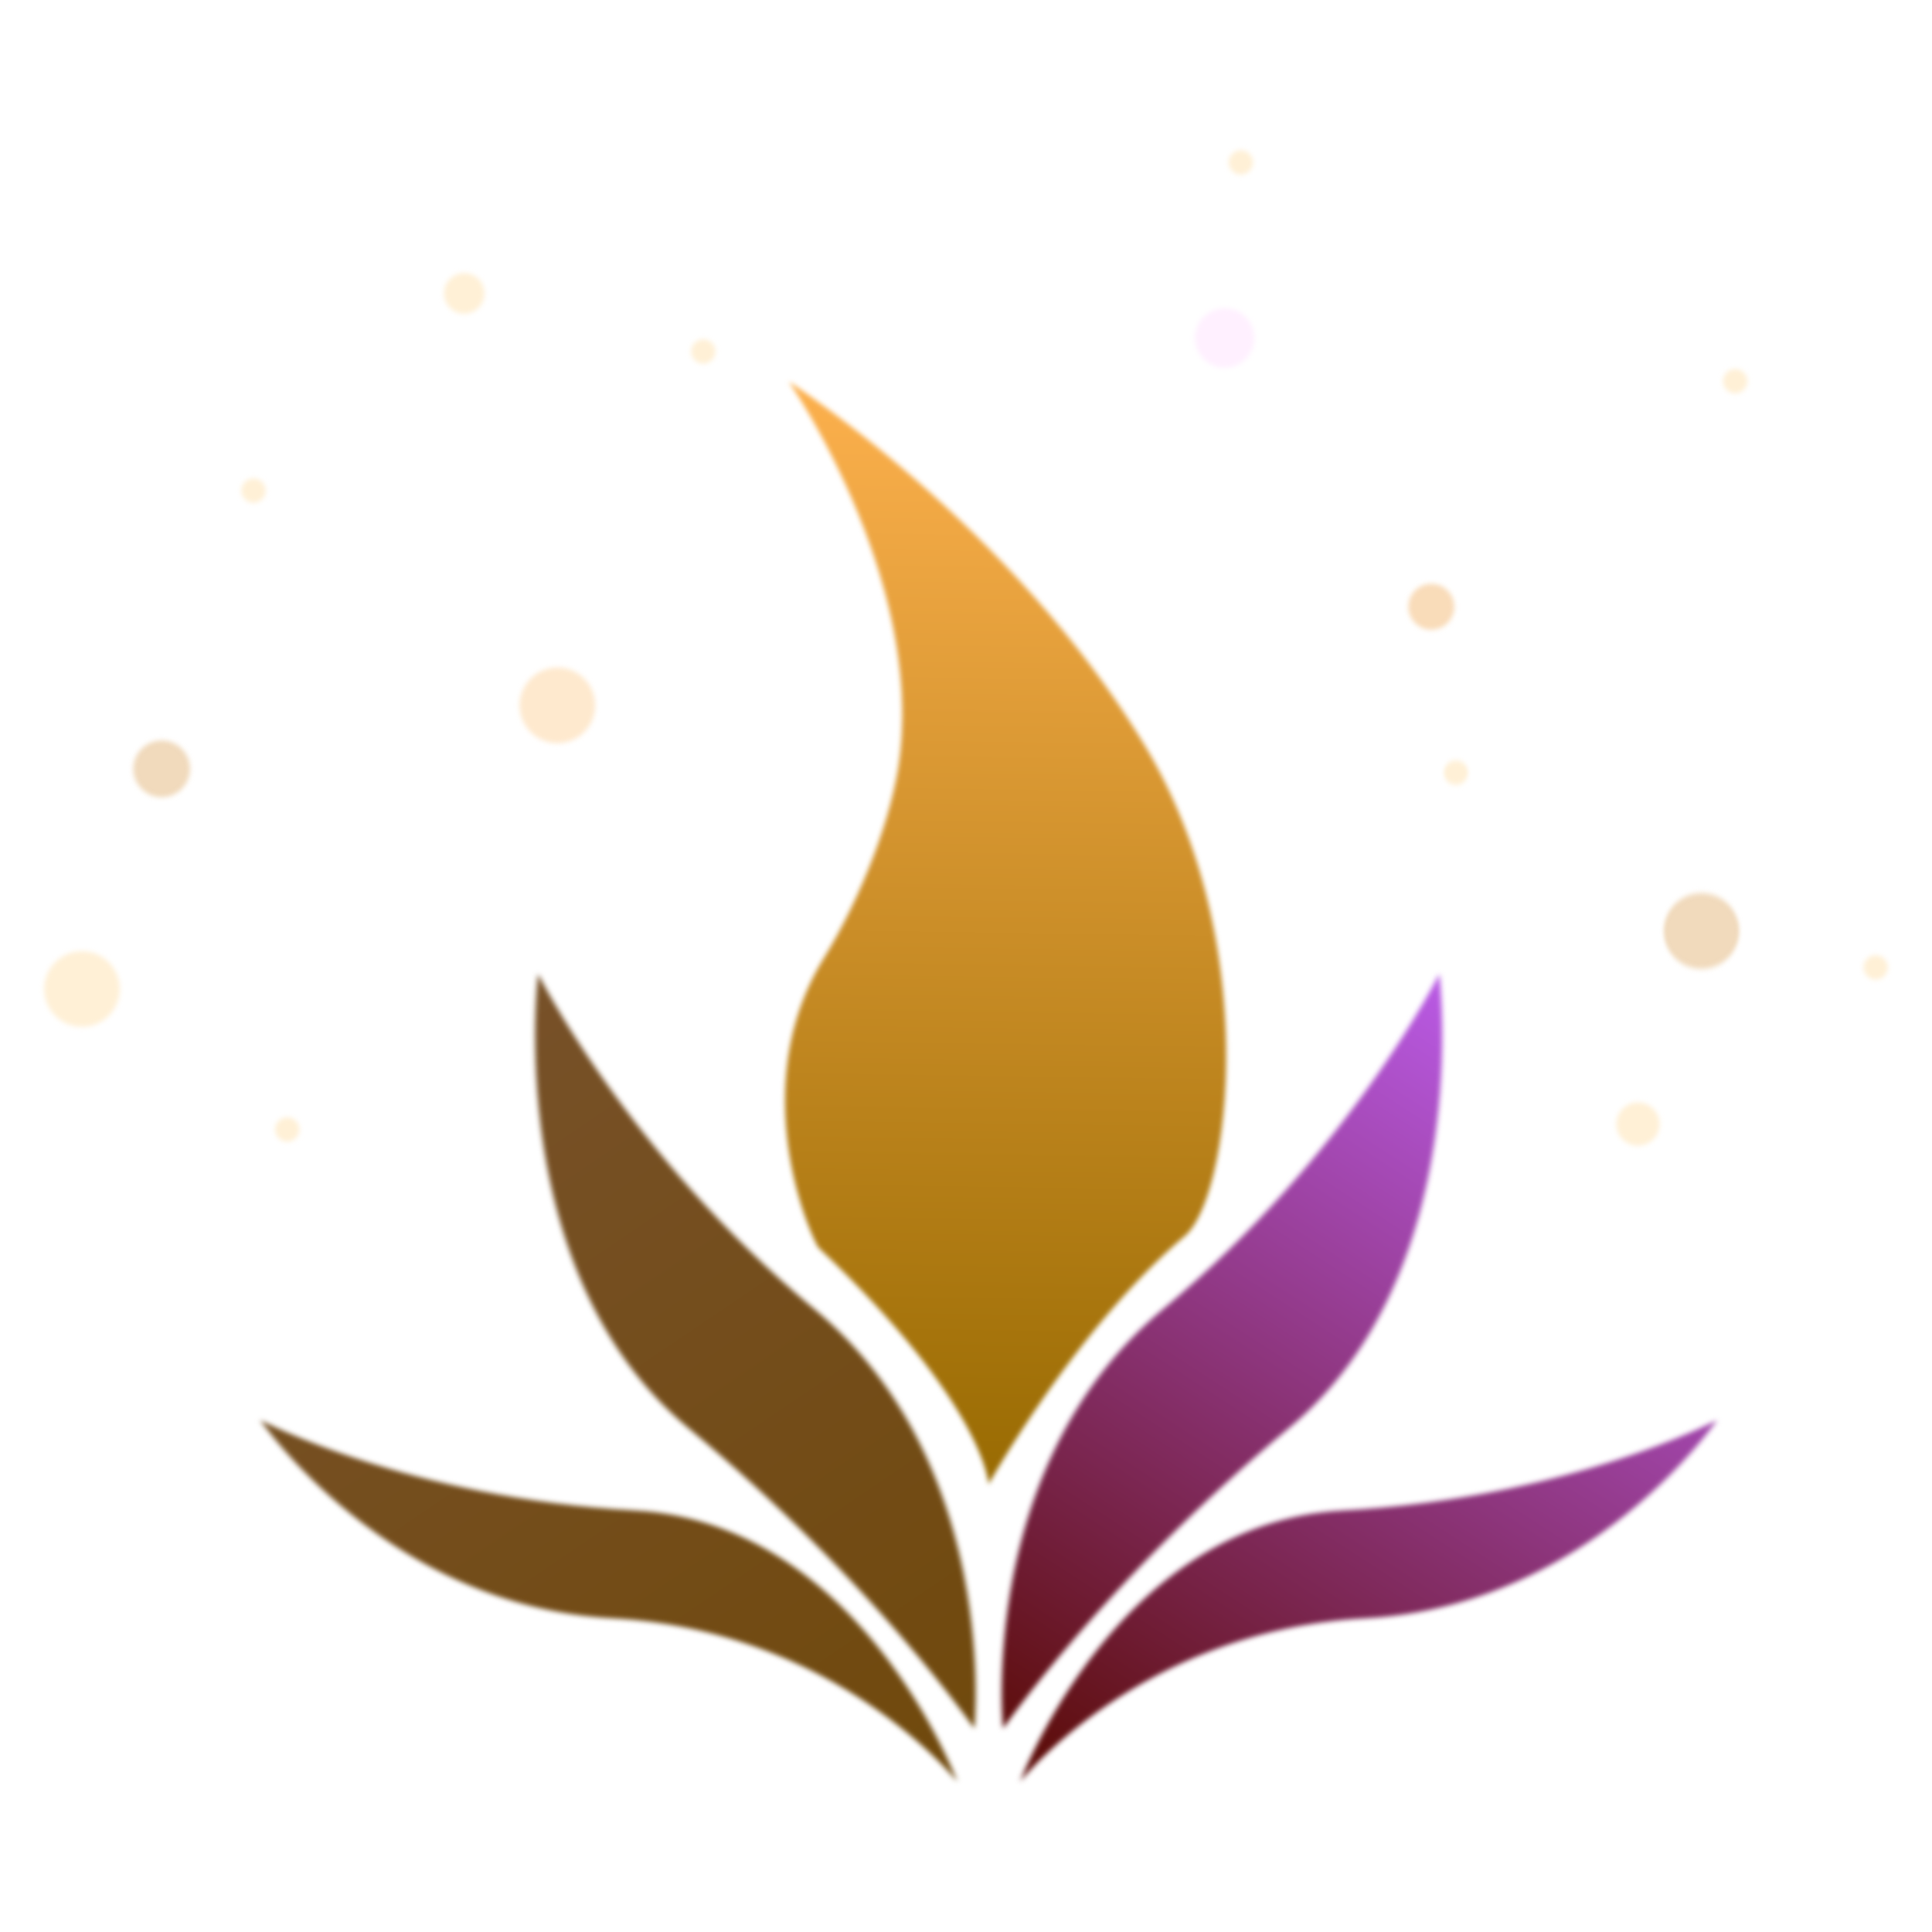
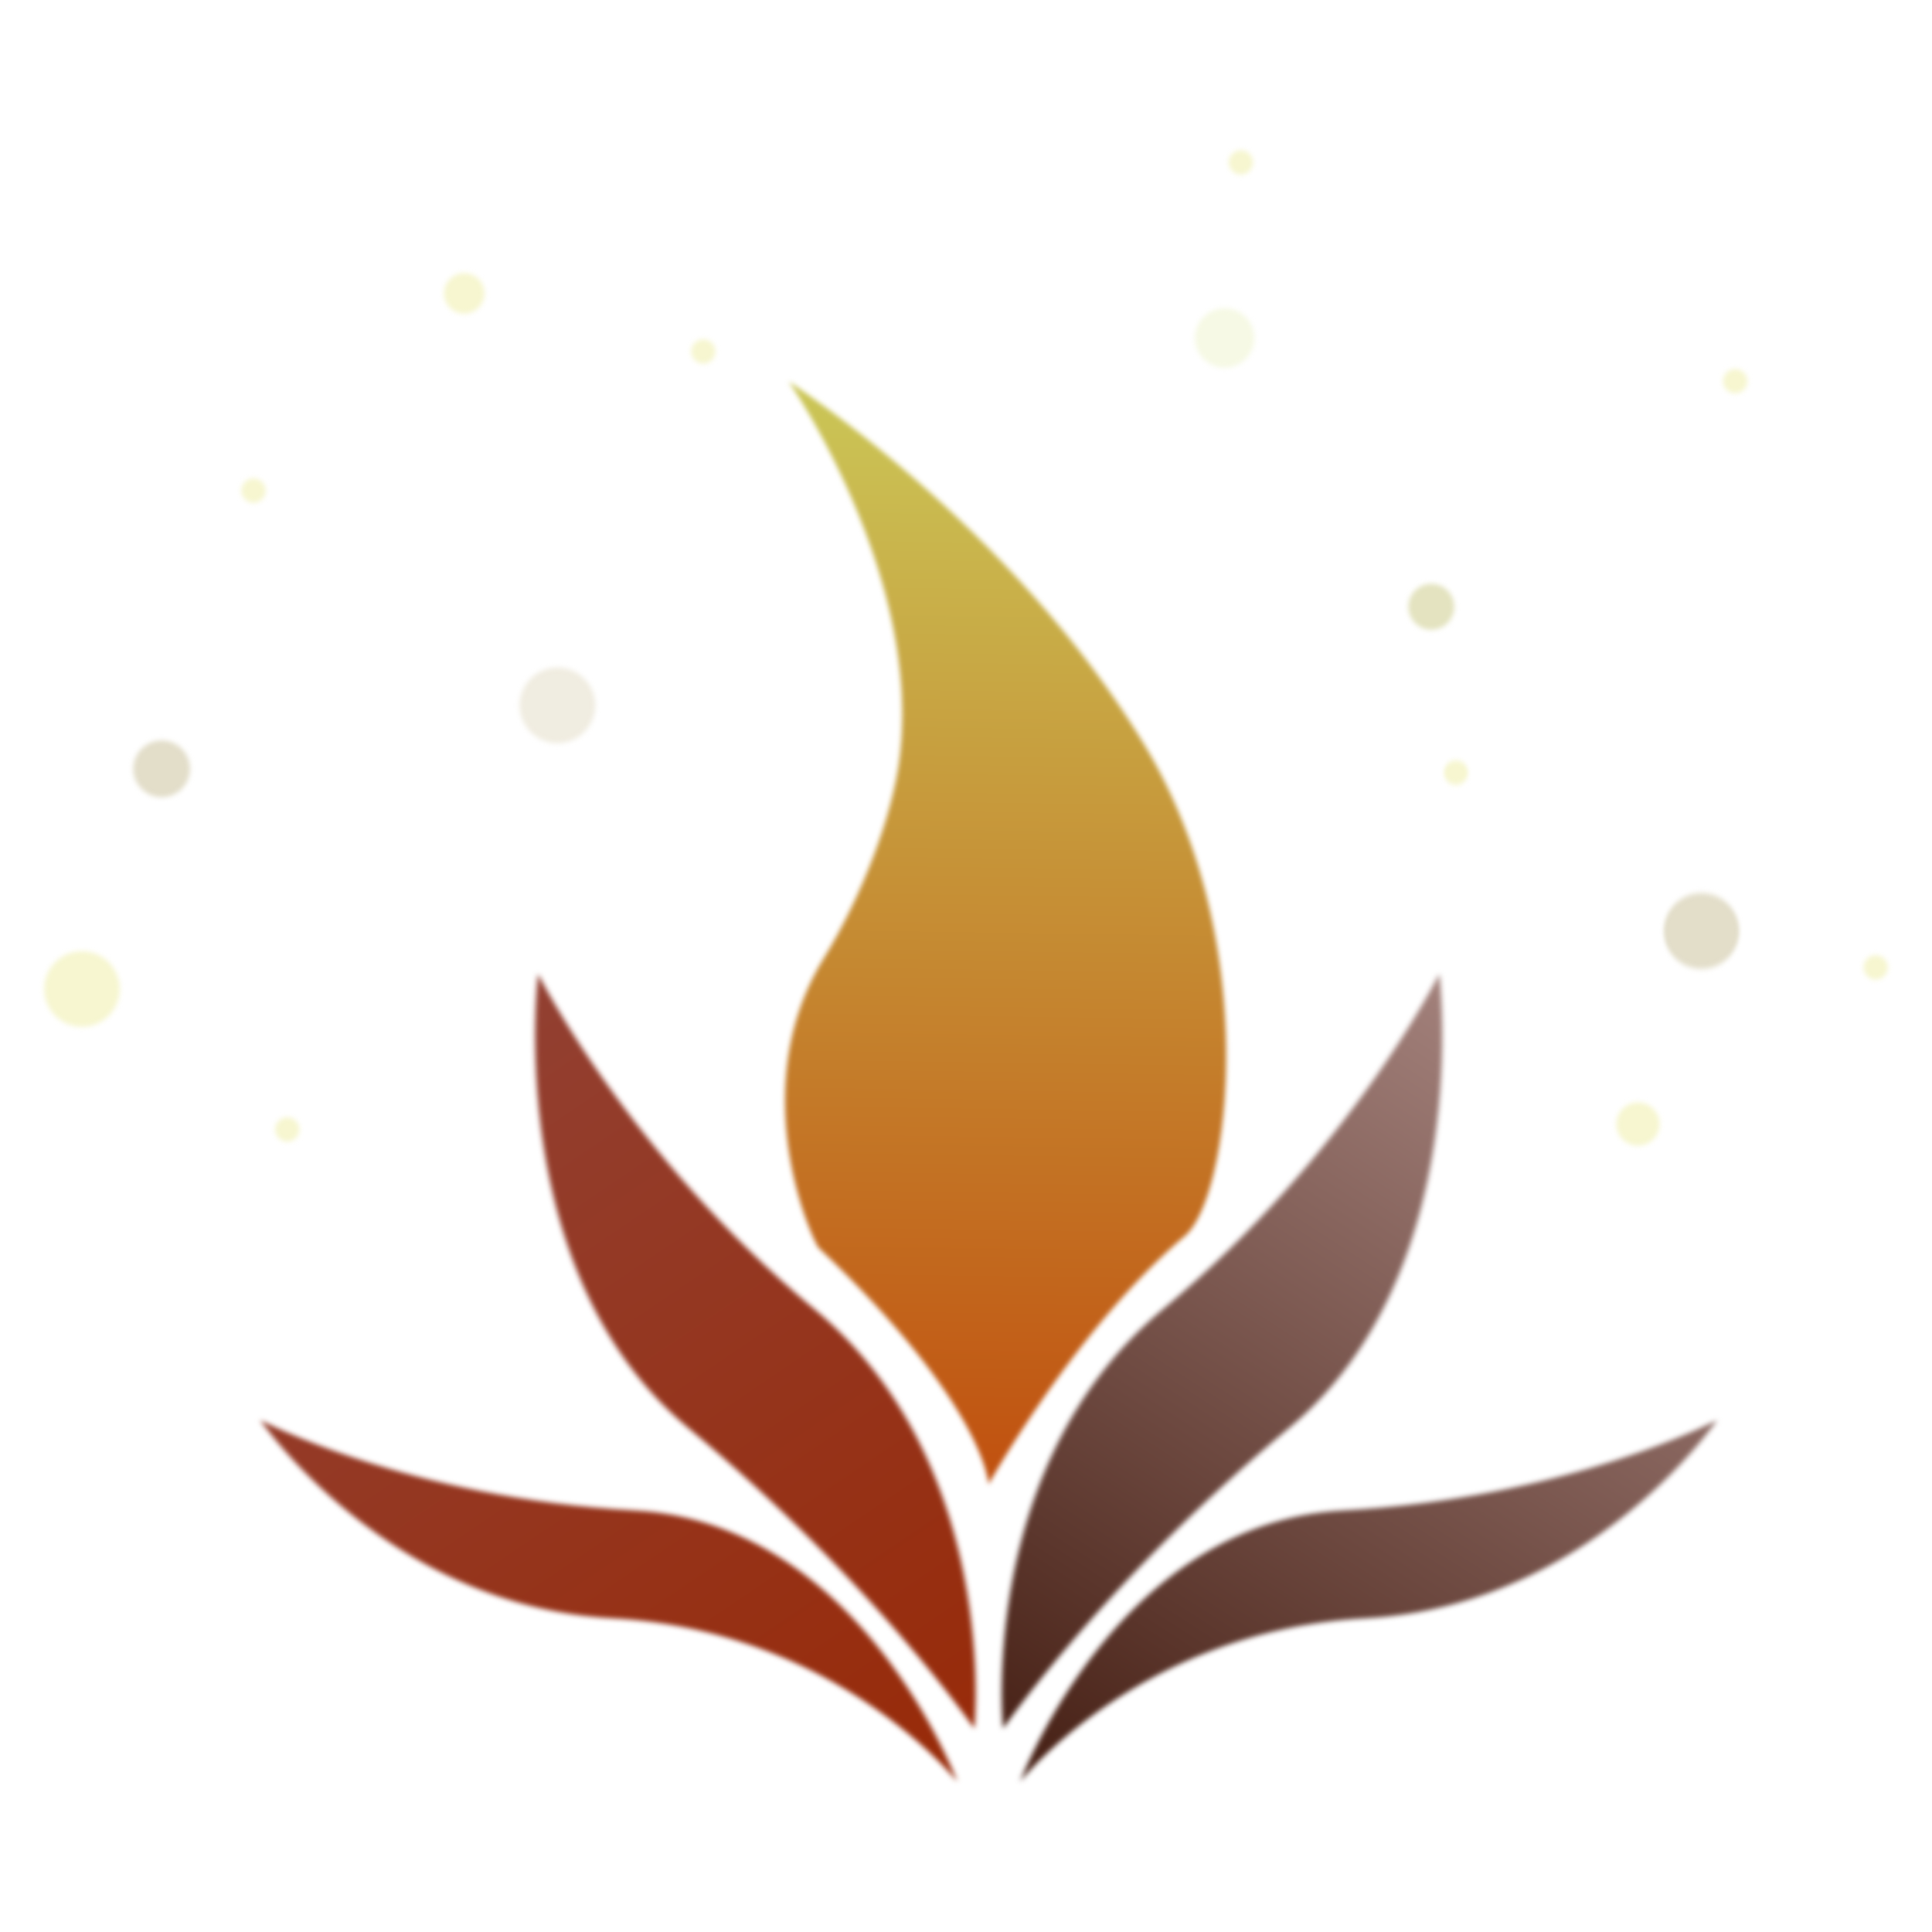
<svg xmlns="http://www.w3.org/2000/svg" xmlns:xlink="http://www.w3.org/1999/xlink" width="200px" height="200px" viewBox="0 0 200 200" version="1.1" id="svg5" xml:space="preserve">
  <defs id="defs2">
    <linearGradient id="linearGradient37053">
-       <stop style="stop-color: rgb(196, 99, 255); stop-opacity: 1;" offset="0" id="stop37049" />
-       <stop style="stop-color: rgb(94, 14, 12); stop-opacity: 1;" offset="0.997" id="stop37051" />
+       <stop style="stop-color: rgb(173, 140, 135); stop-opacity: 1;" offset="0" id="stop37049" />
+       <stop style="stop-color: rgb(73, 35, 24); stop-opacity: 1;" offset="0.997" id="stop37051" />
    </linearGradient>
    <linearGradient id="linearGradient35423">
-       <stop style="stop-color: rgb(120, 82, 45); stop-opacity: 1;" offset="0" id="stop35419" />
-       <stop style="stop-color: rgb(112, 73, 12); stop-opacity: 1;" offset="1" id="stop35421" />
+       <stop style="stop-color: rgb(145, 67, 56); stop-opacity: 1;" offset="0" id="stop35419" />
+       <stop style="stop-color: rgb(152, 42, 8); stop-opacity: 1;" offset="1" id="stop35421" />
    </linearGradient>
    <linearGradient id="linearGradient25761">
-       <stop style="stop-color: rgb(240, 191, 255); stop-opacity: 1;" offset="0" id="stop25757" />
-       <stop style="stop-color: rgb(0, 74, 24); stop-opacity: 1;" offset="1" id="stop25759" />
+       <stop style="stop-color: rgb(194, 221, 49); stop-opacity: 1;" offset="0" id="stop25757" />
+       <stop style="stop-color: rgb(31, 72, 0); stop-opacity: 1;" offset="1" id="stop25759" />
    </linearGradient>
    <linearGradient id="linearGradient24950">
-       <stop style="stop-color: rgb(0, 143, 95); stop-opacity: 1;" offset="0" id="stop24946" />
-       <stop style="stop-color: rgb(0, 69, 30); stop-opacity: 1;" offset="0.997" id="stop24948" />
+       <stop style="stop-color: rgb(143, 119, 115); stop-opacity: 1;" offset="0" id="stop24946" />
+       <stop style="stop-color: rgb(63, 60, 35); stop-opacity: 1;" offset="0.997" id="stop24948" />
    </linearGradient>
    <linearGradient id="linearGradient22243">
-       <stop style="stop-color: rgb(255, 178, 79); stop-opacity: 1;" offset="0" id="stop22239" />
-       <stop style="stop-color: rgb(150, 105, 0); stop-opacity: 1;" offset="1" id="stop22241" />
+       <stop style="stop-color: rgb(203, 202, 89); stop-opacity: 1;" offset="0" id="stop22239" />
+       <stop style="stop-color: rgb(192, 77, 13); stop-opacity: 1;" offset="1" id="stop22241" />
    </linearGradient>
    <filter style="color-interpolation-filters:sRGB" id="filter12273" x="-0.014" y="-0.005" width="1.027" height="1.011">
      <feGaussianBlur stdDeviation="0.259" id="feGaussianBlur12275" />
    </filter>
    <filter style="color-interpolation-filters:sRGB" id="filter12277" x="-0.009" y="-0.007" width="1.018" height="1.014">
      <feGaussianBlur stdDeviation="0.096" id="feGaussianBlur12279" />
    </filter>
    <filter style="color-interpolation-filters:sRGB" id="filter12281" x="-0.009" y="-0.007" width="1.018" height="1.014">
      <feGaussianBlur stdDeviation="0.096" id="feGaussianBlur12283" />
    </filter>
    <filter style="color-interpolation-filters:sRGB" id="filter12285" x="-0.247" y="-0.247" width="1.493" height="1.493">
      <feGaussianBlur stdDeviation="0.259" id="feGaussianBlur12287" />
    </filter>
    <filter style="color-interpolation-filters:sRGB" id="filter12289" x="-0.247" y="-0.247" width="1.493" height="1.493">
      <feGaussianBlur stdDeviation="0.259" id="feGaussianBlur12291" />
    </filter>
    <filter style="color-interpolation-filters:sRGB" id="filter12293" x="-0.247" y="-0.247" width="1.493" height="1.493">
      <feGaussianBlur stdDeviation="0.259" id="feGaussianBlur12295" />
    </filter>
    <filter style="color-interpolation-filters:sRGB" id="filter12297" x="-0.247" y="-0.247" width="1.493" height="1.493">
      <feGaussianBlur stdDeviation="0.259" id="feGaussianBlur12299" />
    </filter>
    <filter style="color-interpolation-filters:sRGB" id="filter12301" x="-0.247" y="-0.247" width="1.493" height="1.493">
      <feGaussianBlur stdDeviation="0.259" id="feGaussianBlur12303" />
    </filter>
    <filter style="color-interpolation-filters:sRGB" id="filter12305" x="-0.247" y="-0.247" width="1.493" height="1.493">
      <feGaussianBlur stdDeviation="0.259" id="feGaussianBlur12307" />
    </filter>
    <filter style="color-interpolation-filters:sRGB" id="filter12309" x="-0.247" y="-0.247" width="1.493" height="1.493">
      <feGaussianBlur stdDeviation="0.259" id="feGaussianBlur12311" />
    </filter>
    <filter style="color-interpolation-filters:sRGB" id="filter12313" x="-0.139" y="-0.139" width="1.277" height="1.277">
      <feGaussianBlur stdDeviation="0.259" id="feGaussianBlur12315" />
    </filter>
    <filter style="color-interpolation-filters:sRGB" id="filter12317" x="-0.079" y="-0.079" width="1.159" height="1.159">
      <feGaussianBlur stdDeviation="0.259" id="feGaussianBlur12319" />
    </filter>
    <filter style="color-interpolation-filters:sRGB" id="filter12321" x="-0.131" y="-0.131" width="1.261" height="1.261">
      <feGaussianBlur stdDeviation="0.259" id="feGaussianBlur12323" />
    </filter>
    <filter style="color-interpolation-filters:sRGB" id="filter12325" x="-0.101" y="-0.101" width="1.202" height="1.202">
      <feGaussianBlur stdDeviation="0.259" id="feGaussianBlur12327" />
    </filter>
    <filter style="color-interpolation-filters:sRGB" id="filter12329" x="-0.148" y="-0.148" width="1.296" height="1.296">
      <feGaussianBlur stdDeviation="0.259" id="feGaussianBlur12331" />
    </filter>
    <filter style="color-interpolation-filters:sRGB" id="filter12333" x="-0.079" y="-0.079" width="1.159" height="1.159">
      <feGaussianBlur stdDeviation="0.259" id="feGaussianBlur12335" />
    </filter>
    <filter style="color-interpolation-filters:sRGB" id="filter12337" x="-0.106" y="-0.106" width="1.211" height="1.211">
      <feGaussianBlur stdDeviation="0.259" id="feGaussianBlur12339" />
    </filter>
    <filter style="color-interpolation-filters:sRGB" id="filter12341" x="-0.079" y="-0.079" width="1.159" height="1.159">
      <feGaussianBlur stdDeviation="0.259" id="feGaussianBlur12343" />
    </filter>
    <linearGradient xlink:href="#linearGradient22243" id="linearGradient22245" x1="105.656" y1="36.436" x2="103.959" y2="156.549" gradientUnits="userSpaceOnUse" />
    <linearGradient xlink:href="#linearGradient24950" id="linearGradient24952" x1="39.062" y1="233.063" x2="62.168" y2="263.819" gradientUnits="userSpaceOnUse" />
    <linearGradient xlink:href="#linearGradient25761" id="linearGradient25763" x1="38.328" y1="232.071" x2="63.515" y2="264.245" gradientUnits="userSpaceOnUse" />
    <linearGradient xlink:href="#linearGradient35423" id="linearGradient35417" gradientUnits="userSpaceOnUse" x1="38.328" y1="232.071" x2="63.515" y2="264.245" />
    <linearGradient xlink:href="#linearGradient37053" id="linearGradient37047" gradientUnits="userSpaceOnUse" x1="39.062" y1="233.063" x2="62.168" y2="263.819" />
  </defs>
  <g id="layer1" />
  <g id="layer2">
-     <circle id="path452" cx="8.485" cy="102.383" r="3.915" style="fill: rgb(255, 222, 164); fill-opacity: 0.891; stroke-width: 0.417; filter: url(&quot;#filter12341&quot;); opacity: 0.5;" />
-     <circle id="path452-5" cx="16.735" cy="79.592" r="2.936" style="fill: rgb(223, 172, 104); fill-opacity: 0.891; stroke-width: 0.313; filter: url(&quot;#filter12337&quot;); opacity: 0.5;" />
-     <circle id="path452-2" cx="57.703" cy="73.02" r="3.915" style="fill: rgb(253, 206, 146); fill-opacity: 0.891; stroke-width: 0.417; filter: url(&quot;#filter12333&quot;); opacity: 0.5;" />
-     <circle id="path452-4" cx="48.055" cy="30.373" r="2.097" style="fill: rgb(255, 222, 164); fill-opacity: 0.891; stroke-width: 0.223; filter: url(&quot;#filter12329&quot;); opacity: 0.5;" />
-     <circle id="path452-0" cx="126.776" cy="34.988" r="3.076" style="fill: rgb(255, 222, 255); fill-opacity: 0.891; stroke-width: 0.328; filter: url(&quot;#filter12325&quot;); opacity: 0.5;" />
-     <circle id="path452-27" cx="148.169" cy="62.813" r="2.377" style="fill: rgb(242, 176, 99); fill-opacity: 0.891; stroke-width: 0.253; filter: url(&quot;#filter12321&quot;); opacity: 0.5;" />
-     <circle id="path452-8" cx="186.846" cy="73.49" r="3.915" style="fill: rgb(223, 172, 104); fill-opacity: 0.891; stroke-width: 0.417; filter: url(&quot;#filter12317&quot;); opacity: 0.5;" transform="rotate(7.216079)" />
-     <circle id="path452-28" cx="169.563" cy="116.365" r="2.237" style="fill: rgb(255, 222, 164); fill-opacity: 0.891; stroke-width: 0.238; filter: url(&quot;#filter12313&quot;); opacity: 0.5;" />
-     <circle id="path554" cx="26.243" cy="50.788" r="1.258" style="fill: rgb(255, 222, 164); fill-opacity: 0.891; stroke-width: 0.417; filter: url(&quot;#filter12309&quot;); opacity: 0.5;" />
-     <circle id="path554-1" cx="29.738" cy="116.925" r="1.258" style="fill: rgb(255, 222, 164); fill-opacity: 0.891; stroke-width: 0.417; filter: url(&quot;#filter12305&quot;); opacity: 0.5;" />
-     <circle id="path554-6" cx="72.804" cy="36.386" r="1.258" style="fill: rgb(255, 222, 164); fill-opacity: 0.891; stroke-width: 0.417; filter: url(&quot;#filter12301&quot;); opacity: 0.5;" />
-     <circle id="path554-2" cx="128.454" cy="16.811" r="1.258" style="fill: rgb(255, 222, 164); fill-opacity: 0.891; stroke-width: 0.417; filter: url(&quot;#filter12297&quot;); opacity: 0.5;" />
-     <circle id="path554-8" cx="179.63" cy="39.462" r="1.258" style="fill: rgb(255, 222, 164); fill-opacity: 0.891; stroke-width: 0.417; filter: url(&quot;#filter12293&quot;); opacity: 0.5;" />
-     <circle id="path554-3" cx="159.573" cy="60.417" r="1.258" style="fill: rgb(255, 222, 164); fill-opacity: 0.891; stroke-width: 0.417; filter: url(&quot;#filter12289&quot;); opacity: 0.5;" transform="rotate(7.216079)" />
-     <circle id="path554-29" cx="194.172" cy="100.146" r="1.258" style="fill: rgb(255, 222, 164); fill-opacity: 0.891; stroke-width: 0.417; filter: url(&quot;#filter12285&quot;); opacity: 0.5;" />
-     <g id="g1686" style="fill: rgb(148, 95, 39); fill-opacity: 0.891; filter: url(&quot;#filter12281&quot;);" transform="matrix(2.898166,0,0,2.503566,-83.60757,-478.4736)">
+     <circle id="path452" cx="8.485" cy="102.383" r="3.915" style="fill: rgb(236, 235, 149); fill-opacity: 0.891; stroke-width: 0.417; filter: url(&quot;#filter12341&quot;); opacity: 0.5;" />
+     <circle id="path452-5" cx="16.735" cy="79.592" r="2.936" style="fill: rgb(192, 181, 135); fill-opacity: 0.891; stroke-width: 0.313; filter: url(&quot;#filter12337&quot;); opacity: 0.5;" />
+     <circle id="path452-2" cx="57.703" cy="73.02" r="3.915" style="fill: rgb(222, 214, 187); fill-opacity: 0.891; stroke-width: 0.417; filter: url(&quot;#filter12333&quot;); opacity: 0.5;" />
+     <circle id="path452-4" cx="48.055" cy="30.373" r="2.097" style="fill: rgb(236, 235, 149); fill-opacity: 0.891; stroke-width: 0.223; filter: url(&quot;#filter12329&quot;); opacity: 0.5;" />
+     <circle id="path452-0" cx="126.776" cy="34.988" r="3.076" style="fill: rgb(235, 242, 196); fill-opacity: 0.891; stroke-width: 0.328; filter: url(&quot;#filter12325&quot;); opacity: 0.5;" />
+     <circle id="path452-27" cx="148.169" cy="62.813" r="2.377" style="fill: rgb(194, 193, 113); fill-opacity: 0.891; stroke-width: 0.253; filter: url(&quot;#filter12321&quot;); opacity: 0.5;" />
+     <circle id="path452-8" cx="186.846" cy="73.49" r="3.915" style="fill: rgb(192, 181, 135); fill-opacity: 0.891; stroke-width: 0.417; filter: url(&quot;#filter12317&quot;); opacity: 0.5;" transform="rotate(7.216079)" />
+     <circle id="path452-28" cx="169.563" cy="116.365" r="2.237" style="fill: rgb(236, 235, 149); fill-opacity: 0.891; stroke-width: 0.238; filter: url(&quot;#filter12313&quot;); opacity: 0.5;" />
+     <circle id="path554" cx="26.243" cy="50.788" r="1.258" style="fill: rgb(236, 235, 149); fill-opacity: 0.891; stroke-width: 0.417; filter: url(&quot;#filter12309&quot;); opacity: 0.5;" />
+     <circle id="path554-1" cx="29.738" cy="116.925" r="1.258" style="fill: rgb(236, 235, 149); fill-opacity: 0.891; stroke-width: 0.417; filter: url(&quot;#filter12305&quot;); opacity: 0.5;" />
+     <circle id="path554-6" cx="72.804" cy="36.386" r="1.258" style="fill: rgb(236, 235, 149); fill-opacity: 0.891; stroke-width: 0.417; filter: url(&quot;#filter12301&quot;); opacity: 0.5;" />
+     <circle id="path554-2" cx="128.454" cy="16.811" r="1.258" style="fill: rgb(236, 235, 149); fill-opacity: 0.891; stroke-width: 0.417; filter: url(&quot;#filter12297&quot;); opacity: 0.5;" />
+     <circle id="path554-8" cx="179.63" cy="39.462" r="1.258" style="fill: rgb(236, 235, 149); fill-opacity: 0.891; stroke-width: 0.417; filter: url(&quot;#filter12293&quot;); opacity: 0.5;" />
+     <circle id="path554-3" cx="159.573" cy="60.417" r="1.258" style="fill: rgb(236, 235, 149); fill-opacity: 0.891; stroke-width: 0.417; filter: url(&quot;#filter12289&quot;); opacity: 0.5;" transform="rotate(7.216079)" />
+     <circle id="path554-29" cx="194.172" cy="100.146" r="1.258" style="fill: rgb(236, 235, 149); fill-opacity: 0.891; stroke-width: 0.417; filter: url(&quot;#filter12285&quot;); opacity: 0.5;" />
+     <g id="g1686" style="fill: rgb(161, 89, 0); fill-opacity: 0.891; filter: url(&quot;#filter12281&quot;);" transform="matrix(2.898166,0,0,2.503566,-83.60757,-478.4736)">
      <g id="g25755" style="fill-opacity:1;fill:url(#linearGradient25763)">
        <g id="g35415" style="fill-opacity:1;fill:url(#linearGradient35417)">
          <path style="fill:url(#linearGradient35417);fill-opacity:1;stroke:#000000;stroke-width:0;stroke-linecap:butt;stroke-linejoin:miter;stroke-dasharray:none;stroke-opacity:1" d="m 38.144,249.833 c 0,0 5.326,3.239 13.391,3.742 8.065,0.503 11.508,11.216 11.508,11.216 0,0 -4.262,-6.255 -12.326,-6.758 -8.065,-0.503 -12.573,-8.2 -12.573,-8.2 z" id="path824-8-0" />
          <path style="fill:url(#linearGradient35417);fill-opacity:1;stroke:#000000;stroke-width:0;stroke-linecap:butt;stroke-linejoin:miter;stroke-dasharray:none;stroke-opacity:1" d="m 48.066,231.383 c 0,0 3.205,7.446 9.873,13.866 6.668,6.42 5.712,17.351 5.712,17.351 0,0 -3.56,-6.027 -10.228,-12.447 -6.668,-6.42 -5.357,-18.77 -5.357,-18.77 z" id="path824-8-8-4" />
        </g>
      </g>
    </g>
-     <g id="g1686-4" transform="matrix(-2.898166,0,0,2.503566,288.3045,-478.4736)" style="fill: rgb(183, 132, 27); fill-opacity: 0.891; filter: url(&quot;#filter12277&quot;);">
+     <g id="g1686-4" transform="matrix(-2.898166,0,0,2.503566,288.3045,-478.4736)" style="fill: rgb(179, 134, 4); fill-opacity: 0.891; filter: url(&quot;#filter12277&quot;);">
      <g id="g24924">
        <g id="g24944" style="fill-opacity:1;fill:url(#linearGradient24952)">
          <g id="g37045" style="fill-opacity:1;fill:url(#linearGradient37047)">
            <path style="fill:url(#linearGradient37047);fill-opacity:1;stroke:#000000;stroke-width:0;stroke-linecap:butt;stroke-linejoin:miter;stroke-dasharray:none;stroke-opacity:1" d="m 38.144,249.833 c 0,0 5.326,3.239 13.391,3.742 8.065,0.503 11.508,11.216 11.508,11.216 0,0 -4.262,-6.255 -12.326,-6.758 -8.065,-0.503 -12.573,-8.2 -12.573,-8.2 z" id="path824-8-0-7" />
            <path style="fill:url(#linearGradient37047);fill-opacity:1;stroke:#000000;stroke-width:0;stroke-linecap:butt;stroke-linejoin:miter;stroke-dasharray:none;stroke-opacity:1" d="m 48.066,231.383 c 0,0 3.205,7.446 9.873,13.866 6.668,6.42 5.712,17.351 5.712,17.351 0,0 -3.56,-6.027 -10.228,-12.447 -6.668,-6.42 -5.357,-18.77 -5.357,-18.77 z" id="path824-8-8-4-0" />
          </g>
        </g>
      </g>
    </g>
    <path style="fill:url(#linearGradient22245);fill-opacity:1;stroke:#000000;stroke-width:0;stroke-linecap:butt;stroke-linejoin:miter;stroke-dasharray:none;stroke-opacity:1;filter:url(#filter12273)" d="m 81.648,39.497 c 0,0 23.093,14.836 36.892,37.73 12.206,20.252 8.8,46.764 4.12,50.722 -11.382,9.627 -20.328,25.716 -20.328,25.716 0,0 -0.321,-8.147 -17.649,-24.553 -1.751,-3.227 -7.041,-17.487 0.572,-29.877 4.023,-6.547 7.139,-14.791 7.877,-20.802 C 95.473,59.381 81.648,39.497 81.648,39.497 Z" id="path1005" />
  </g>
</svg>
